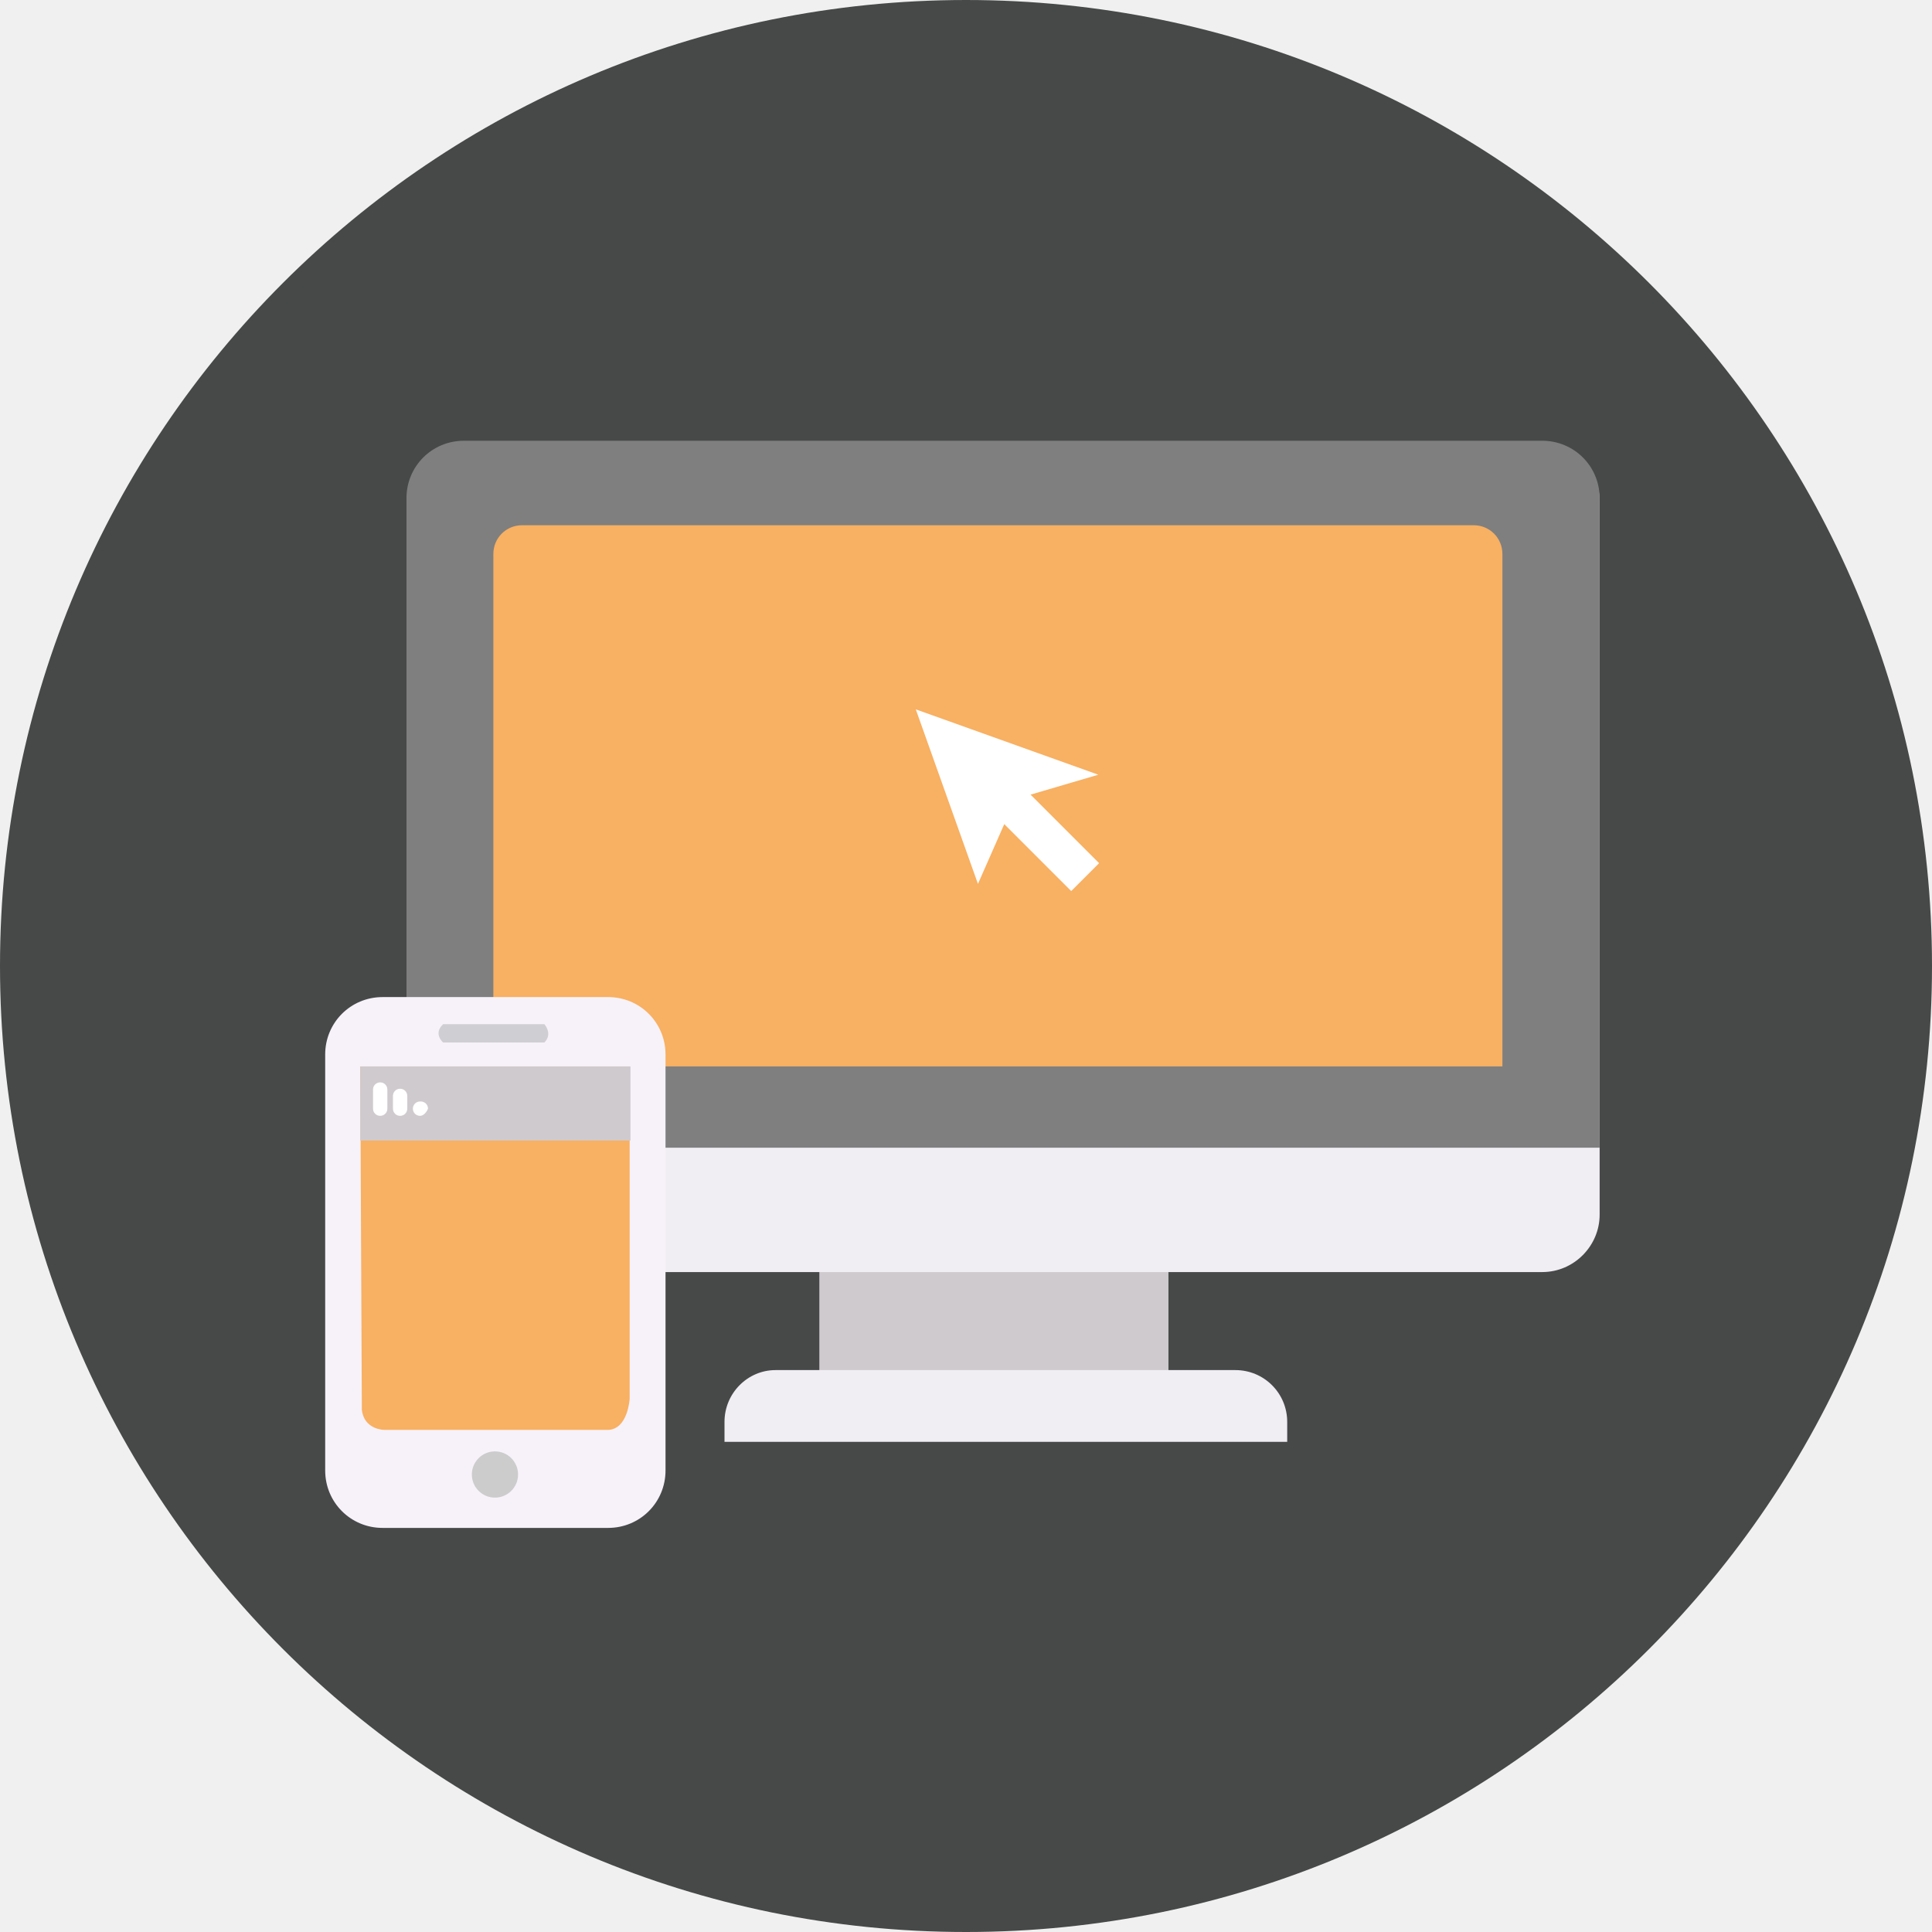
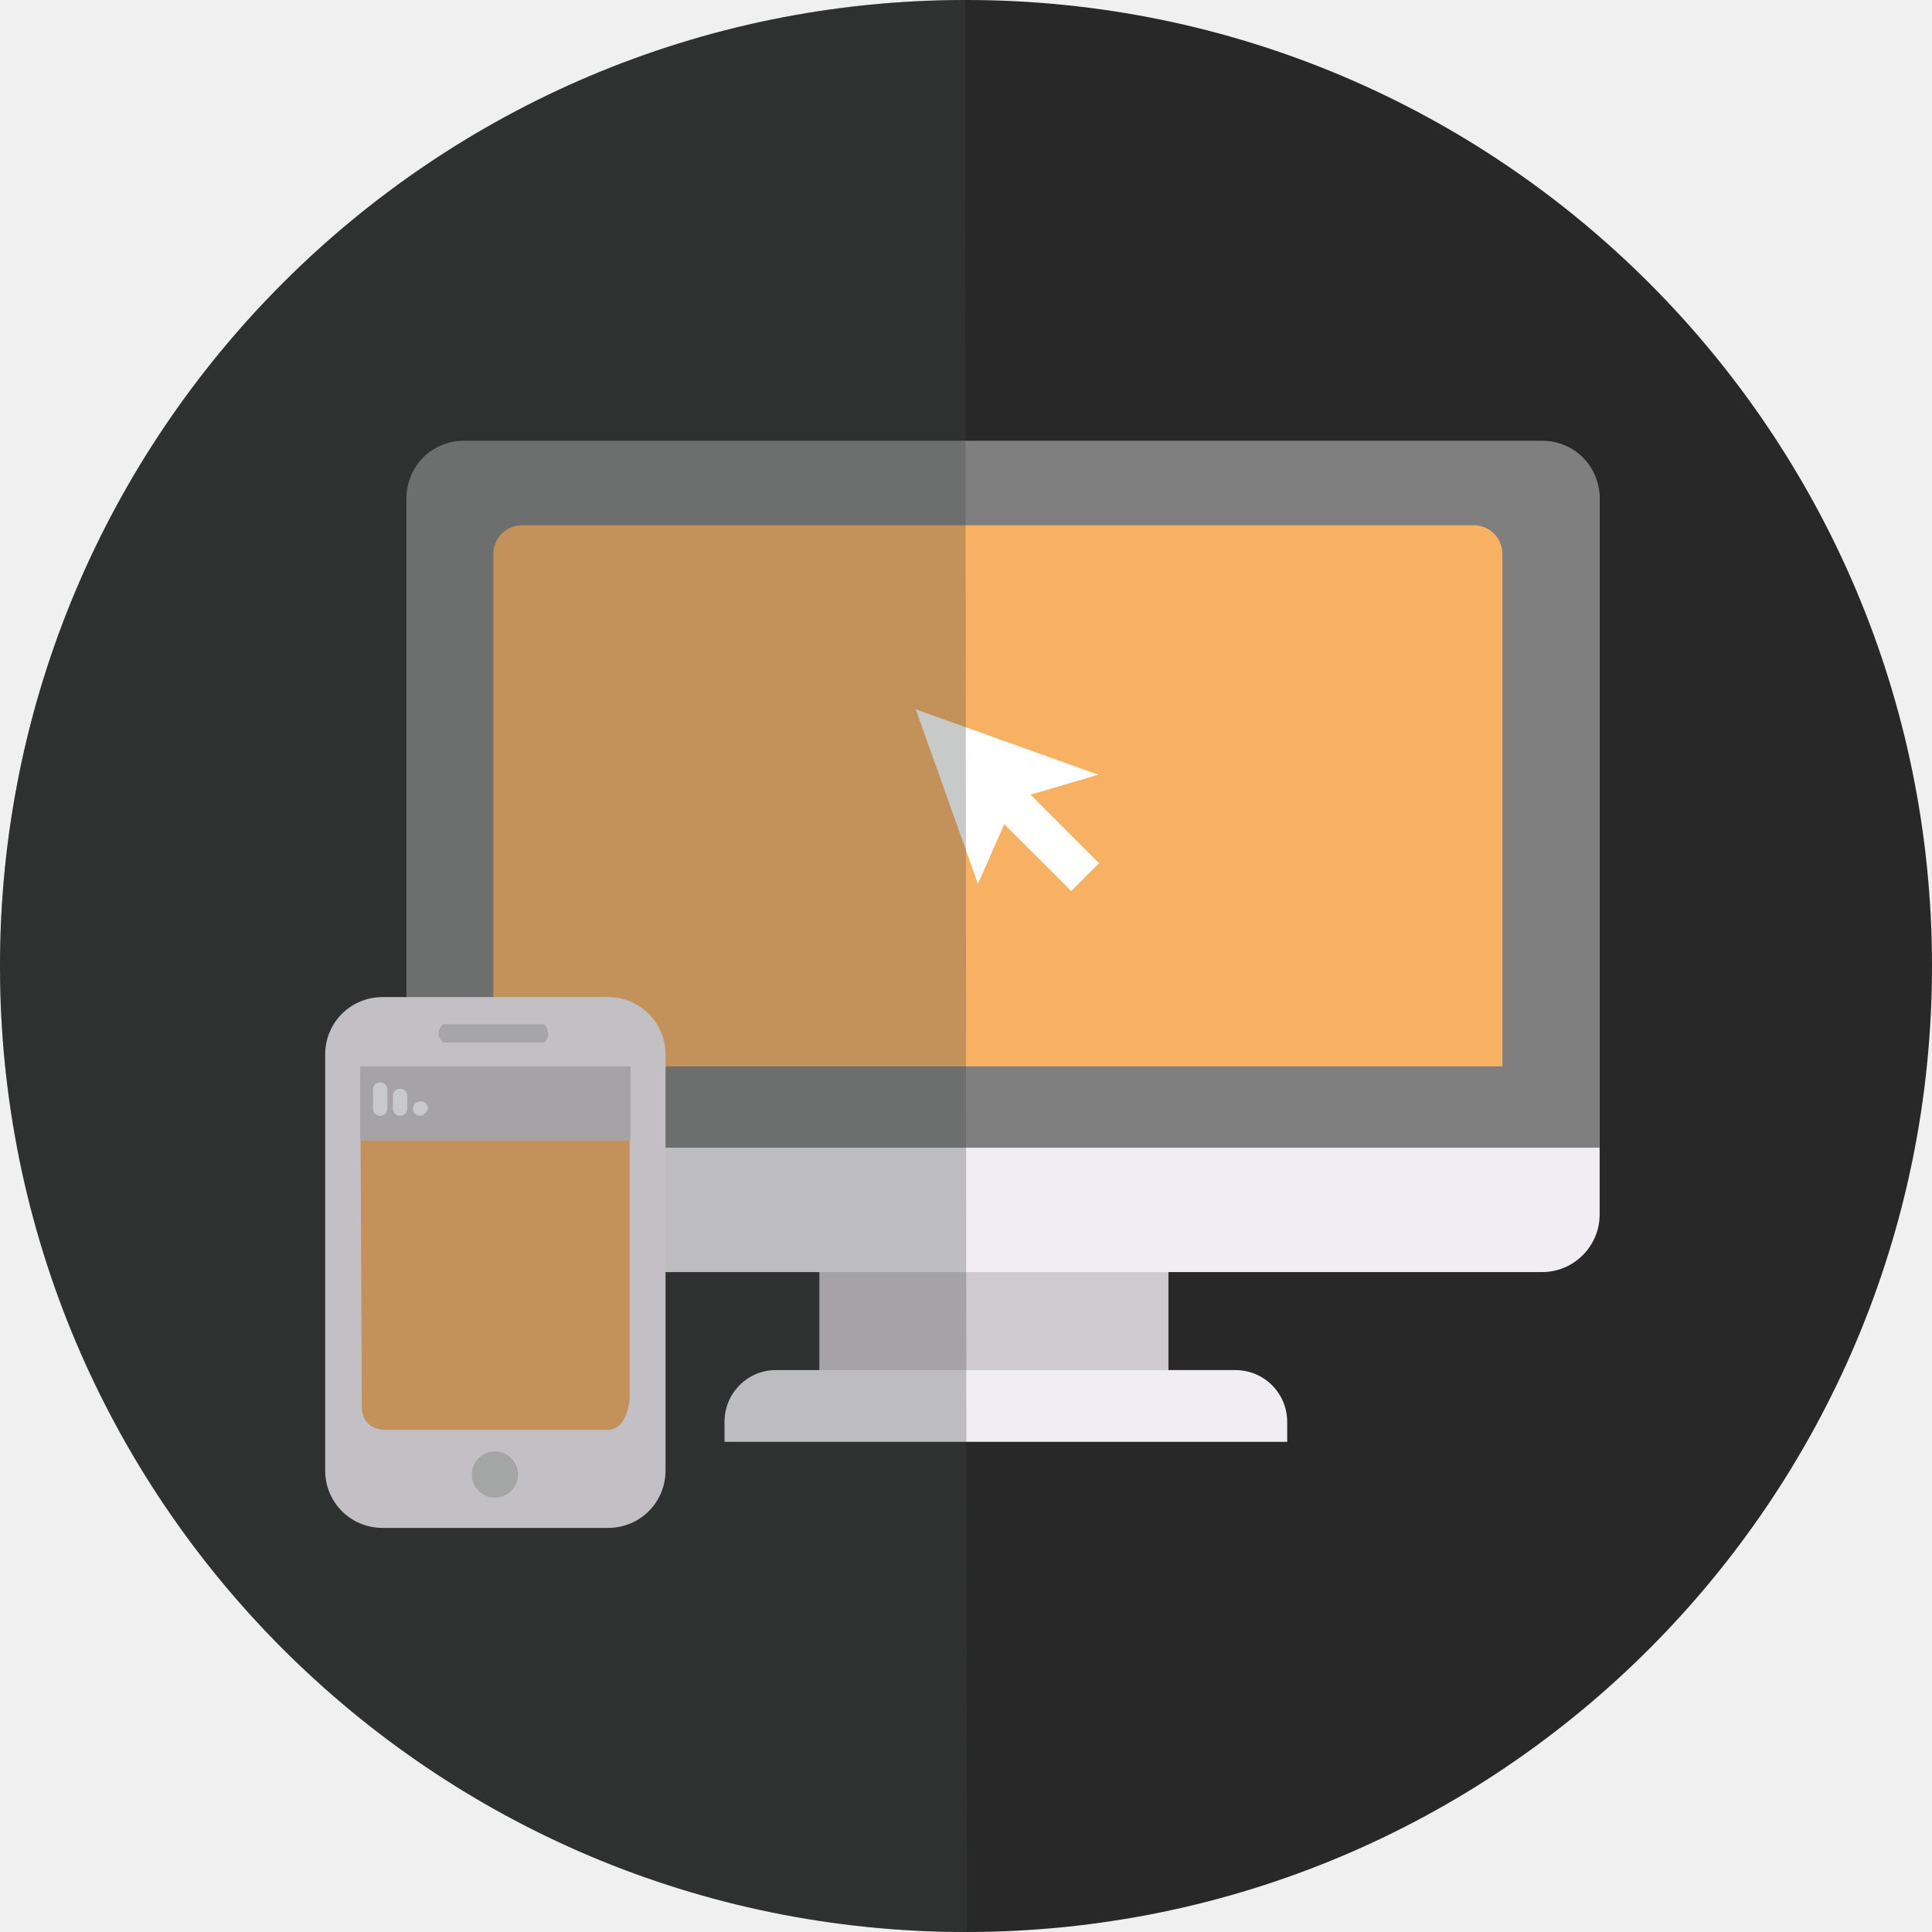
- <svg xmlns="http://www.w3.org/2000/svg" version="1.1" id="Layer_1" x="0px" y="0px" viewBox="-22 23.6 242.4 242.4" style="enable-background:new -22 23.6 242.4 242.4;" xml:space="preserve">
+ <svg xmlns="http://www.w3.org/2000/svg" version="1.1" id="Layer_1" x="0px" y="0px" viewBox="-184 275.6 242.4 242.4" style="enable-background:new -184 275.6 242.4 242.4;" xml:space="preserve">
  <style type="text/css">
- 	.st0{fill:#474949;}
+ 	.st0{fill:#282828;}
	.st1{fill:#CFCACE;}
	.st2{fill:#F0EEF3;}
	.st3{fill:#7F7F7F;}
	.st4{fill:#F8B062;}
	.st5{fill:#FFFFFF;}
	.st6{fill:#F37F63;}
	.st7{fill:#95D5E4;}
	.st8{fill:#F7F2F9;}
	.st9{fill:#CFCED3;}
	.st10{fill:#CCCCCC;}
+ 	.st11{opacity:0.29;fill:#434444;enable-background:new    ;}
</style>
-   <circle class="st0" cx="99.2" cy="144.8" r="121.2" />
+   <circle class="st0" cx="-62.8" cy="396.8" r="121.2" />
  <g>
-     <rect x="80.8" y="182.5" class="st1" width="43.8" height="13.5" />
-     <path class="st2" d="M171.5,183.2h-135c-4,0-7.2-3.2-7.2-7.2V86.5c0-4,3.2-7.2,7.2-7.2h135c4,0,7.2,3.2,7.2,7.2V176   C178.7,179.9,175.5,183.2,171.5,183.2z" />
-     <path class="st3" d="M178.8,167.6H29V86.1c0-4,3.2-7.2,7.2-7.2h135.3c4,0,7.2,3.2,7.2,7.2V167.6z" />
-     <path class="st4" d="M166.4,157.4H39.9V93.1c0-2,1.6-3.6,3.6-3.6h119.4c2,0,3.6,1.6,3.6,3.6V157.4z" />
-     <polygon class="st5" points="92.9,112.6 100.7,134.5 104,127 112.4,135.4 115.9,131.9 107.3,123.3 115.8,120.8  " />
-     <path class="st2" d="M75.3,195.5H133c3.6,0,6.5,2.9,6.5,6.5v2.5H68.9V202C68.9,198.4,71.8,195.5,75.3,195.5z" />
+     <rect x="-81.2" y="434.5" class="st1" width="43.8" height="13.5" />
+     <path class="st2" d="M9.5,435.2h-135c-4,0-7.2-3.2-7.2-7.2v-89.5c0-4,3.2-7.2,7.2-7.2h135c4,0,7.2,3.2,7.2,7.2V428   C16.7,431.9,13.5,435.2,9.5,435.2z" />
+     <path class="st3" d="M16.8,419.6H-133v-81.5c0-4,3.2-7.2,7.2-7.2H9.5c4,0,7.2,3.2,7.2,7.2v81.5H16.8z" />
+     <path class="st4" d="M4.4,409.4h-126.5v-64.3c0-2,1.6-3.6,3.6-3.6H0.9c2,0,3.6,1.6,3.6,3.6v64.3H4.4z" />
+     <polygon class="st5" points="-69.1,364.6 -61.3,386.5 -58,379 -49.6,387.4 -46.1,383.9 -54.7,375.3 -46.2,372.8  " />
+     <path class="st2" d="M-86.7,447.5H-29c3.6,0,6.5,2.9,6.5,6.5v2.5h-70.6V454C-93.1,450.4-90.2,447.5-86.7,447.5z" />
  </g>
-   <circle class="st6" cx="1909.6" cy="-120.8" r="47.2" />
-   <circle class="st4" cx="2039.4" cy="-120.8" r="47.2" />
-   <circle class="st7" cx="1910.9" cy="-0.1" r="47.2" />
+   <circle class="st6" cx="1725.6" cy="154.8" r="47.2" />
+   <circle class="st4" cx="1855.4" cy="154.8" r="47.2" />
+   <circle class="st7" cx="1726.9" cy="275.5" r="47.2" />
  <g>
-     <path class="st8" d="M54.3,215.3H26c-4,0-7.2-3.2-7.2-7.2v-52.2c0-4,3.2-7.2,7.2-7.2h28.3c4,0,7.2,3.2,7.2,7.2v52.2   C61.5,212.1,58.3,215.3,54.3,215.3z" />
-     <path class="st9" d="M33.6,152.1h12.7c0,0,1.1,1.2,0,2.3H33.6C33.6,154.4,32.3,153.3,33.6,152.1z" />
-     <path class="st4" d="M23.2,157.4H57v41.7c0,0-0.2,3.7-2.6,3.9H26.2c0,0-2.5,0-2.8-2.5L23.2,157.4z" />
-     <circle class="st10" cx="40.1" cy="208.6" r="2.9" />
-     <rect x="23.2" y="157.4" class="st1" width="33.9" height="9.3" />
+     <path class="st8" d="M-107.7,467.3H-136c-4,0-7.2-3.2-7.2-7.2v-52.2c0-4,3.2-7.2,7.2-7.2h28.3c4,0,7.2,3.2,7.2,7.2v52.2   C-100.5,464.1-103.7,467.3-107.7,467.3z" />
+     <path class="st9" d="M-128.4,404.1h12.7c0,0,1.1,1.2,0,2.3h-12.7C-128.4,406.4-129.7,405.3-128.4,404.1z" />
+     <path class="st4" d="M-138.8,409.4h33.8v41.7c0,0-0.2,3.7-2.6,3.9h-28.2c0,0-2.5,0-2.8-2.5L-138.8,409.4z" />
+     <circle class="st10" cx="-121.9" cy="460.6" r="2.9" />
+     <rect x="-138.8" y="409.4" class="st1" width="33.9" height="9.3" />
    <g>
-       <path class="st5" d="M25.7,163.6L25.7,163.6c-0.5,0-0.9-0.4-0.9-0.9v-2.4c0-0.5,0.4-0.9,0.9-0.9h0c0.5,0,0.9,0.4,0.9,0.9v2.4    C26.6,163.2,26.2,163.6,25.7,163.6z" />
-       <path class="st5" d="M28.2,163.6L28.2,163.6c-0.5,0-0.9-0.4-0.9-0.9v-1.6c0-0.5,0.4-0.9,0.9-0.9h0c0.5,0,0.9,0.4,0.9,0.9v1.6    C29.1,163.2,28.7,163.6,28.2,163.6z" />
-       <path class="st5" d="M30.7,163.6L30.7,163.6c-0.5,0-0.9-0.4-0.9-0.9l0,0c0-0.5,0.4-0.9,0.9-0.9h0.1c0.5,0,0.9,0.4,0.9,0.9l0,0    C31.5,163.2,31.1,163.6,30.7,163.6z" />
+       <path class="st5" d="M-136.3,415.6L-136.3,415.6c-0.5,0-0.9-0.4-0.9-0.9v-2.4c0-0.5,0.4-0.9,0.9-0.9l0,0c0.5,0,0.9,0.4,0.9,0.9    v2.4C-135.4,415.2-135.8,415.6-136.3,415.6z" />
+       <path class="st5" d="M-133.8,415.6L-133.8,415.6c-0.5,0-0.9-0.4-0.9-0.9v-1.6c0-0.5,0.4-0.9,0.9-0.9l0,0c0.5,0,0.9,0.4,0.9,0.9    v1.6C-132.9,415.2-133.3,415.6-133.8,415.6z" />
+       <path class="st5" d="M-131.3,415.6L-131.3,415.6c-0.5,0-0.9-0.4-0.9-0.9l0,0c0-0.5,0.4-0.9,0.9-0.9h0.1c0.5,0,0.9,0.4,0.9,0.9l0,0    C-130.5,415.2-130.9,415.6-131.3,415.6z" />
    </g>
  </g>
+   <path class="st11" d="M-62.7,518c-67,0-121.3-54.2-121.3-121.1s54.2-121.3,121.1-121.3L-62.7,518z" />
</svg>
